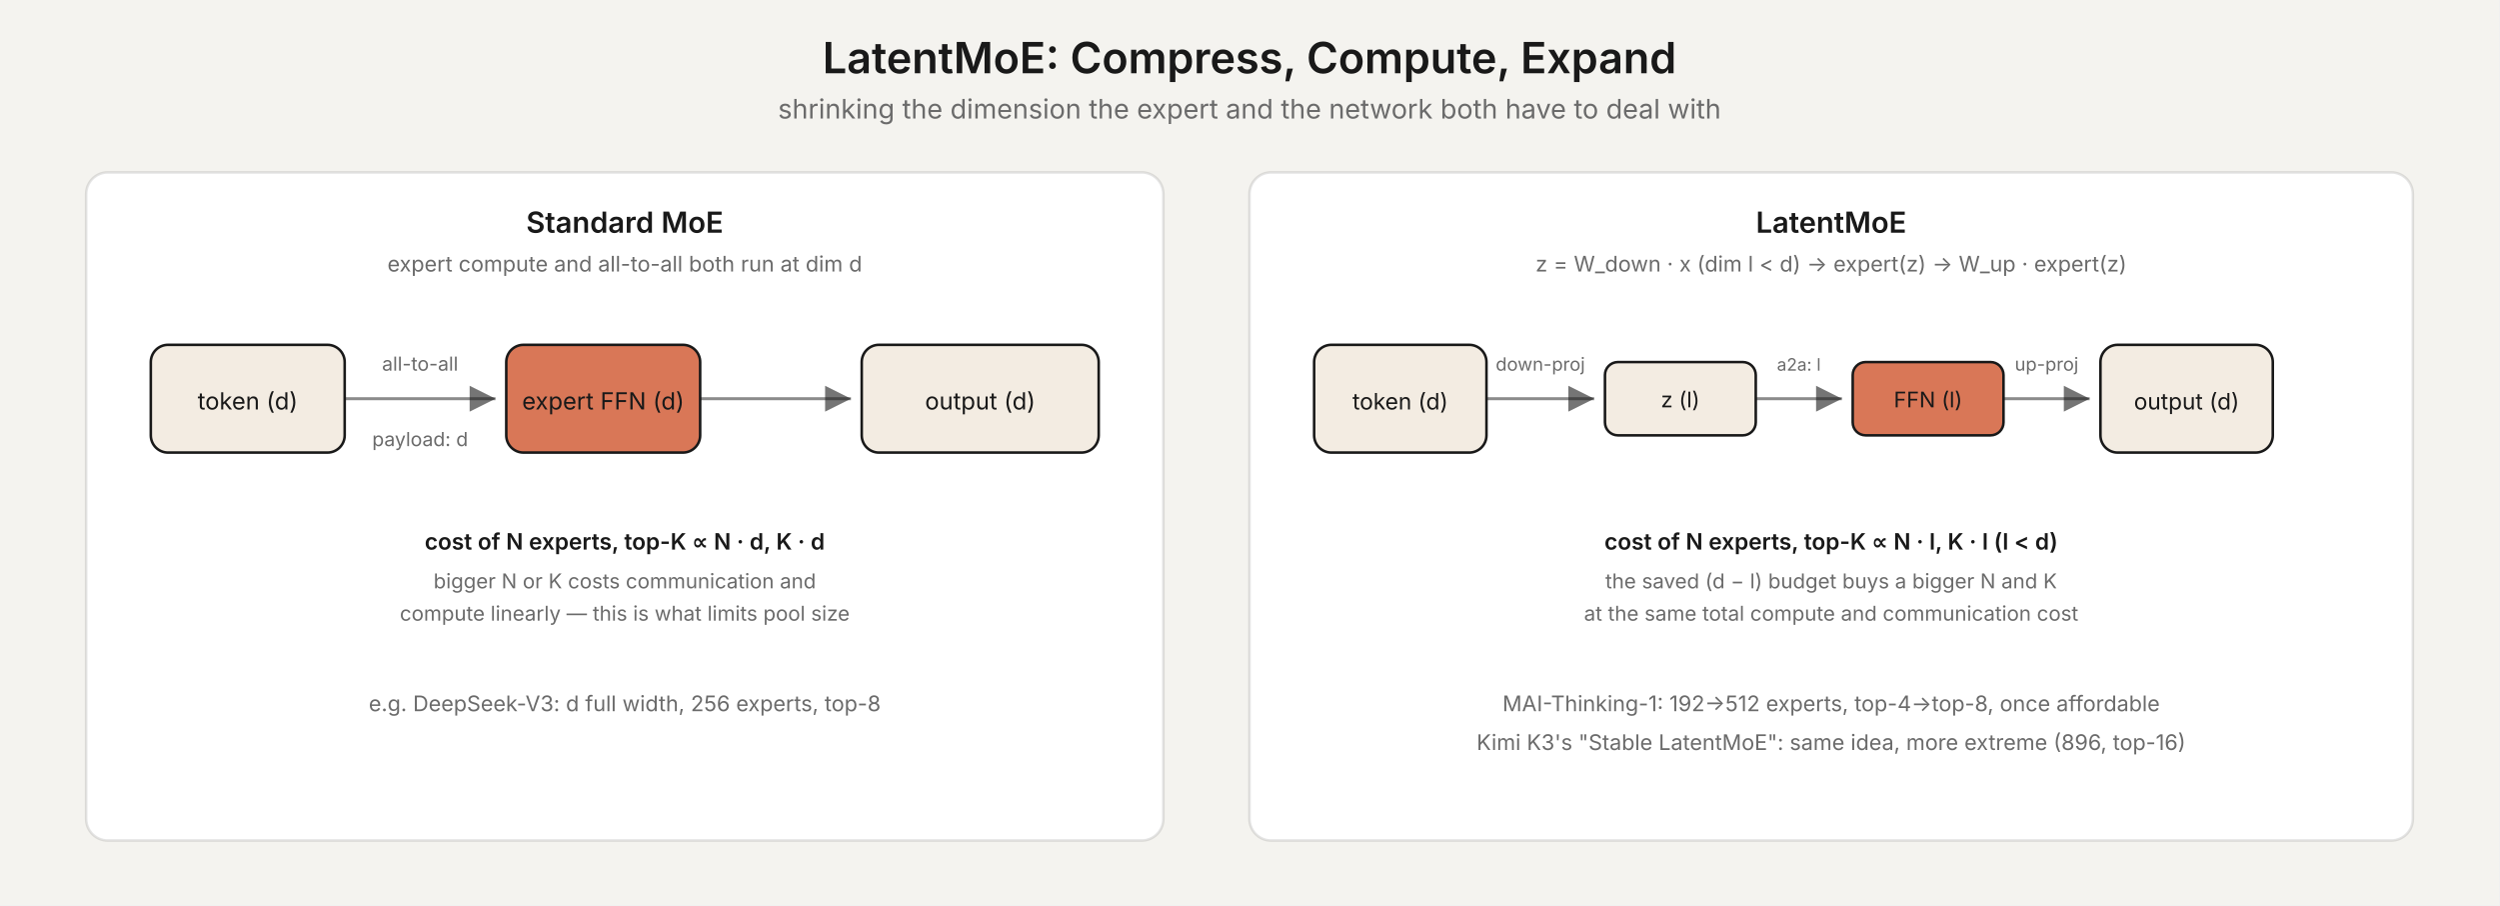
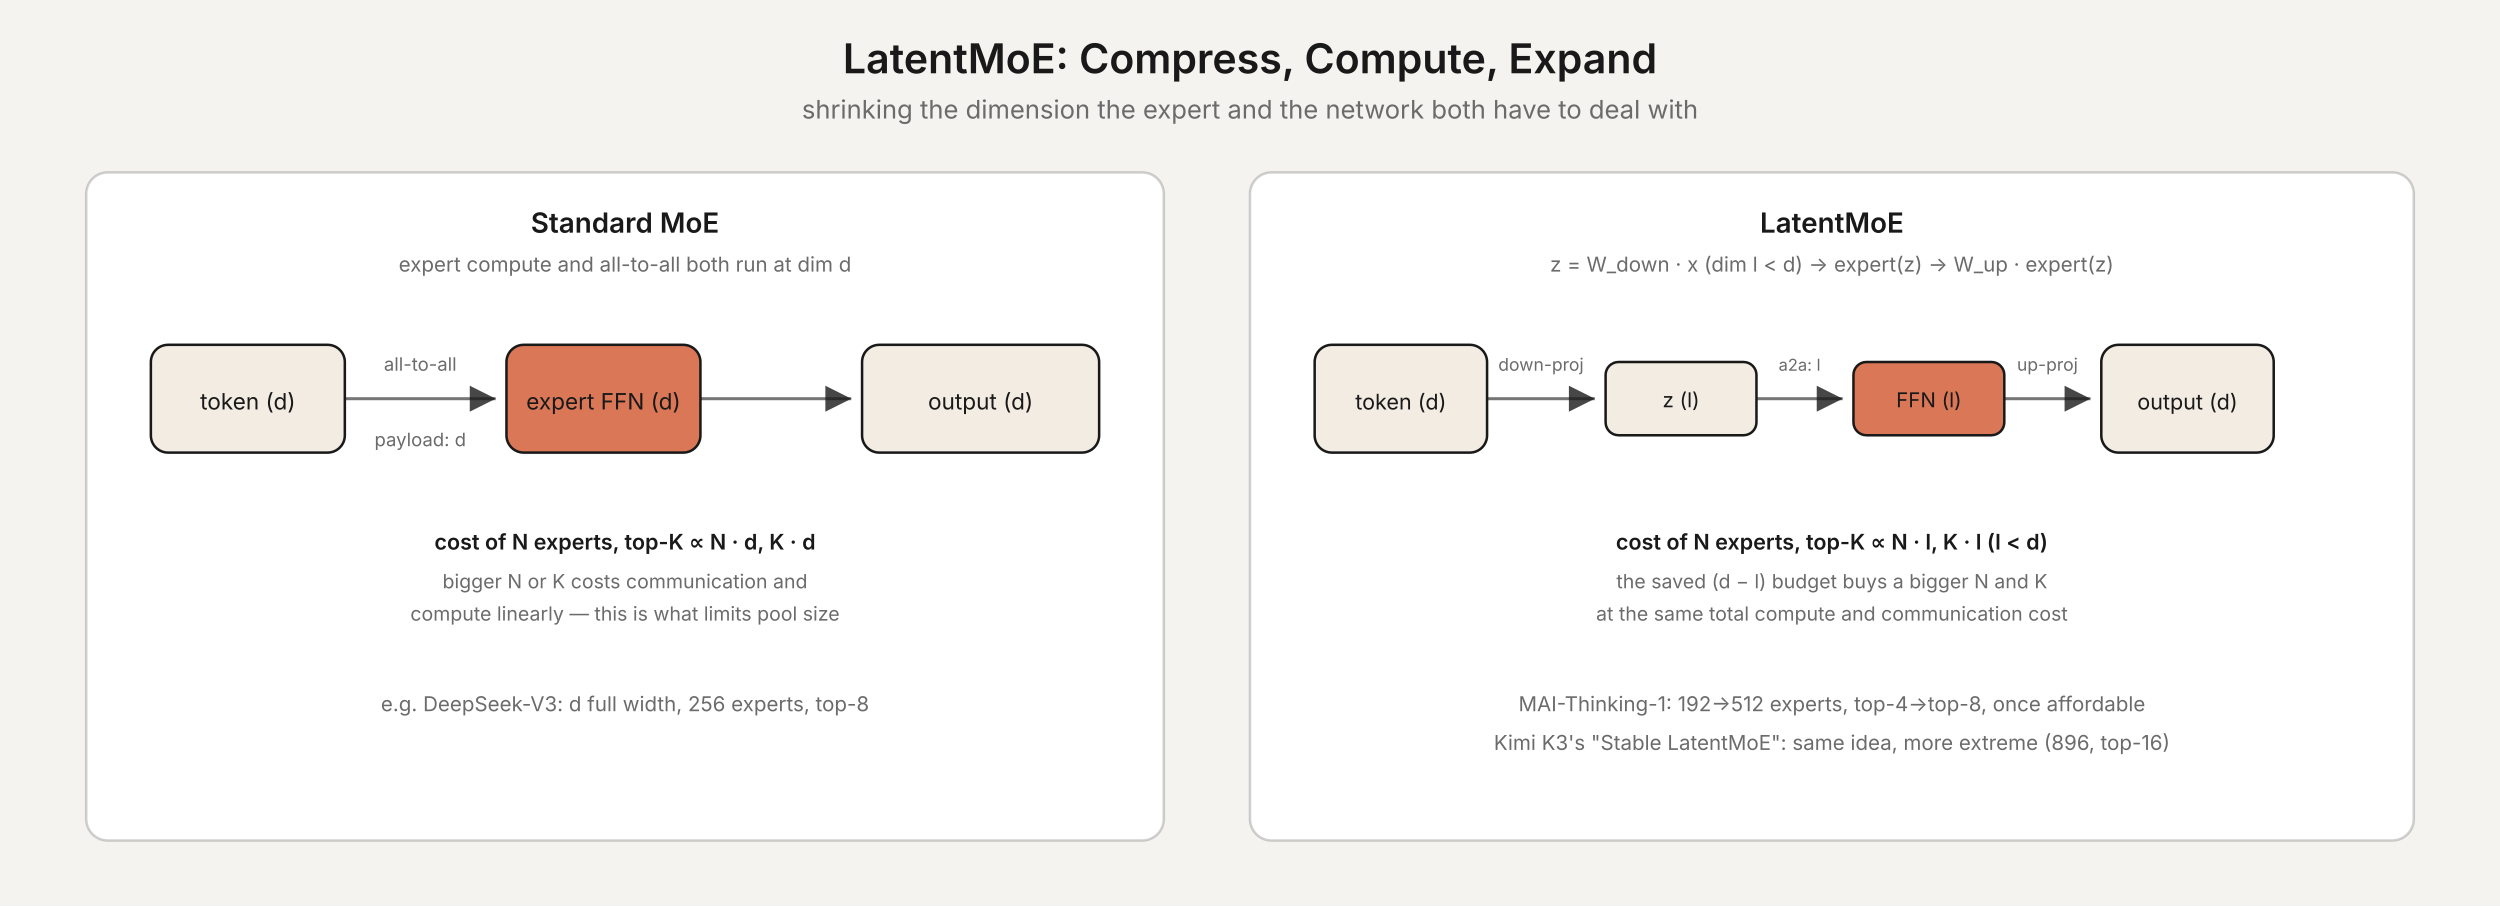
- <svg xmlns="http://www.w3.org/2000/svg" viewBox="0 0 1160 420" font-family="Inter, -apple-system, sans-serif">
-   <rect x="0" y="0" width="1160" height="420" fill="#F4F3EF" />
-   <text x="580" y="34" text-anchor="middle" font-size="20" font-weight="600" fill="#191919">LatentMoE: Compress, Compute, Expand</text>
-   <text x="580" y="55" text-anchor="middle" font-size="12.5" fill="#6B6B6B">shrinking the dimension the expert and the network both have to deal with</text>
+ <svg xmlns="http://www.w3.org/2000/svg" viewBox="0.0 0.0 1484.8 537.6" font-family="Inter, -apple-system, sans-serif">
+   <rect x="0.0" y="0.0" width="1484.8" height="537.6" fill="#F4F3EF" />
+   <text x="742.4" y="43.5" text-anchor="middle" font-size="24.4" font-weight="600" fill="#191919">LatentMoE: Compress, Compute, Expand</text>
+   <text x="742.4" y="70.4" text-anchor="middle" font-size="15.2" fill="#6B6B6B">shrinking the dimension the expert and the network both have to deal with</text>
  <g>
-     <rect x="40" y="80" width="500" height="310" rx="10" fill="#FFFFFF" stroke="#191919" stroke-opacity="0.12" stroke-width="1.2" />
-     <text x="290" y="108" text-anchor="middle" font-size="13.5" font-weight="600" fill="#191919">Standard MoE</text>
-     <text x="290" y="126" text-anchor="middle" font-size="10" fill="#6B6B6B">expert compute and all-to-all both run at dim d</text>
-     <rect x="70" y="160" width="90" height="50" rx="8" fill="#F3ECE2" stroke="#191919" stroke-width="1.2" />
-     <text x="115" y="190" text-anchor="middle" font-size="11" fill="#191919">token (d)</text>
-     <line x1="160" y1="185" x2="230" y2="185" stroke="#191919" stroke-opacity="0.5" stroke-width="1.4" />
-     <polygon points="230,185 218,179 218,191" fill="#191919" fill-opacity="0.6" />
-     <text x="195" y="172" text-anchor="middle" font-size="9" fill="#6B6B6B">all-to-all</text>
-     <text x="195" y="207" text-anchor="middle" font-size="9" fill="#6B6B6B">payload: d</text>
-     <rect x="235" y="160" width="90" height="50" rx="8" fill="#D97757" stroke="#191919" stroke-width="1.2" />
-     <text x="280" y="190" text-anchor="middle" font-size="11" fill="#191919">expert FFN (d)</text>
-     <line x1="325" y1="185" x2="395" y2="185" stroke="#191919" stroke-opacity="0.5" stroke-width="1.4" />
-     <polygon points="395,185 383,179 383,191" fill="#191919" fill-opacity="0.6" />
-     <rect x="400" y="160" width="110" height="50" rx="8" fill="#F3ECE2" stroke="#191919" stroke-width="1.2" />
-     <text x="455" y="190" text-anchor="middle" font-size="11" fill="#191919">output (d)</text>
-     <text x="290" y="255" text-anchor="middle" font-size="10.5" fill="#191919" font-weight="600">cost of N experts, top-K ∝ N · d, K · d</text>
-     <text x="290" y="273" text-anchor="middle" font-size="9.5" fill="#6B6B6B">bigger N or K costs communication and</text>
-     <text x="290" y="288" text-anchor="middle" font-size="9.5" fill="#6B6B6B">compute linearly — this is what limits pool size</text>
-     <text x="290" y="330" text-anchor="middle" font-size="10" fill="#6B6B6B">e.g. DeepSeek-V3: d full width, 256 experts, top-8</text>
+     <rect x="51.2" y="102.4" width="640.0" height="396.8" rx="12.8" fill="#FFFFFF" stroke="#191919" stroke-opacity="0.2" stroke-width="1.5" />
+     <text x="371.2" y="138.2" text-anchor="middle" font-size="16.5" font-weight="600" fill="#191919">Standard MoE</text>
+     <text x="371.2" y="161.3" text-anchor="middle" font-size="12.2" fill="#6B6B6B">expert compute and all-to-all both run at dim d</text>
+     <rect x="89.6" y="204.8" width="115.2" height="64.0" rx="10.2" fill="#F3ECE2" stroke="#191919" stroke-width="1.5" />
+     <text x="147.2" y="243.2" text-anchor="middle" font-size="13.4" fill="#191919">token (d)</text>
+     <line x1="204.8" y1="236.8" x2="294.4" y2="236.8" stroke="#191919" stroke-opacity="0.6" stroke-width="1.8" />
+     <polygon points="294.4,236.8 279.0,229.1 279.0,244.5" fill="#191919" fill-opacity="0.8" />
+     <text x="249.6" y="220.2" text-anchor="middle" font-size="11.0" fill="#6B6B6B">all-to-all</text>
+     <text x="249.6" y="265.0" text-anchor="middle" font-size="11.0" fill="#6B6B6B">payload: d</text>
+     <rect x="300.8" y="204.8" width="115.2" height="64.0" rx="10.2" fill="#D97757" stroke="#191919" stroke-width="1.5" />
+     <text x="358.4" y="243.2" text-anchor="middle" font-size="13.4" fill="#191919">expert FFN (d)</text>
+     <line x1="416.0" y1="236.8" x2="505.6" y2="236.8" stroke="#191919" stroke-opacity="0.6" stroke-width="1.8" />
+     <polygon points="505.6,236.8 490.2,229.1 490.2,244.5" fill="#191919" fill-opacity="0.8" />
+     <rect x="512.0" y="204.8" width="140.8" height="64.0" rx="10.2" fill="#F3ECE2" stroke="#191919" stroke-width="1.5" />
+     <text x="582.4" y="243.2" text-anchor="middle" font-size="13.4" fill="#191919">output (d)</text>
+     <text x="371.2" y="326.4" text-anchor="middle" font-size="12.8" fill="#191919" font-weight="600">cost of N experts, top-K ∝ N · d, K · d</text>
+     <text x="371.2" y="349.4" text-anchor="middle" font-size="11.6" fill="#6B6B6B">bigger N or K costs communication and</text>
+     <text x="371.2" y="368.6" text-anchor="middle" font-size="11.6" fill="#6B6B6B">compute linearly — this is what limits pool size</text>
+     <text x="371.2" y="422.4" text-anchor="middle" font-size="12.2" fill="#6B6B6B">e.g. DeepSeek-V3: d full width, 256 experts, top-8</text>
  </g>
  <g>
-     <rect x="580" y="80" width="540" height="310" rx="10" fill="#FFFFFF" stroke="#191919" stroke-opacity="0.12" stroke-width="1.2" />
-     <text x="850" y="108" text-anchor="middle" font-size="13.5" font-weight="600" fill="#191919">LatentMoE</text>
-     <text x="850" y="126" text-anchor="middle" font-size="10" fill="#6B6B6B">z = W_down · x  (dim l &lt; d)  →  expert(z)  →  W_up · expert(z)</text>
-     <rect x="610" y="160" width="80" height="50" rx="8" fill="#F3ECE2" stroke="#191919" stroke-width="1.2" />
-     <text x="650" y="190" text-anchor="middle" font-size="10.5" fill="#191919">token (d)</text>
-     <line x1="690" y1="185" x2="740" y2="185" stroke="#191919" stroke-opacity="0.5" stroke-width="1.4" />
-     <polygon points="740,185 728,179 728,191" fill="#191919" fill-opacity="0.6" />
-     <text x="715" y="172" text-anchor="middle" font-size="8.5" fill="#6B6B6B">down-proj</text>
-     <rect x="745" y="168" width="70" height="34" rx="6" fill="#F3ECE2" stroke="#191919" stroke-width="1.2" />
-     <text x="780" y="189" text-anchor="middle" font-size="10" fill="#191919">z (l)</text>
-     <line x1="815" y1="185" x2="855" y2="185" stroke="#191919" stroke-opacity="0.5" stroke-width="1.4" />
-     <polygon points="855,185 843,179 843,191" fill="#191919" fill-opacity="0.6" />
-     <text x="835" y="172" text-anchor="middle" font-size="8" fill="#6B6B6B">a2a: l</text>
-     <rect x="860" y="168" width="70" height="34" rx="6" fill="#D97757" stroke="#191919" stroke-width="1.2" />
-     <text x="895" y="189" text-anchor="middle" font-size="10" fill="#191919">FFN (l)</text>
-     <line x1="930" y1="185" x2="970" y2="185" stroke="#191919" stroke-opacity="0.5" stroke-width="1.4" />
-     <polygon points="970,185 958,179 958,191" fill="#191919" fill-opacity="0.6" />
-     <text x="950" y="172" text-anchor="middle" font-size="8.5" fill="#6B6B6B">up-proj</text>
-     <rect x="975" y="160" width="80" height="50" rx="8" fill="#F3ECE2" stroke="#191919" stroke-width="1.2" />
-     <text x="1015" y="190" text-anchor="middle" font-size="10.5" fill="#191919">output (d)</text>
-     <text x="850" y="255" text-anchor="middle" font-size="10.5" fill="#191919" font-weight="600">cost of N experts, top-K ∝ N · l, K · l  (l &lt; d)</text>
-     <text x="850" y="273" text-anchor="middle" font-size="9.5" fill="#6B6B6B">the saved (d − l) budget buys a bigger N and K</text>
-     <text x="850" y="288" text-anchor="middle" font-size="9.5" fill="#6B6B6B">at the same total compute and communication cost</text>
-     <text x="850" y="330" text-anchor="middle" font-size="10" fill="#6B6B6B">MAI-Thinking-1: 192→512 experts, top-4→top-8, once affordable</text>
-     <text x="850" y="348" text-anchor="middle" font-size="10" fill="#6B6B6B">Kimi K3's "Stable LatentMoE": same idea, more extreme (896, top-16)</text>
+     <rect x="742.4" y="102.4" width="691.2" height="396.8" rx="12.8" fill="#FFFFFF" stroke="#191919" stroke-opacity="0.2" stroke-width="1.5" />
+     <text x="1088.0" y="138.2" text-anchor="middle" font-size="16.5" font-weight="600" fill="#191919">LatentMoE</text>
+     <text x="1088.0" y="161.3" text-anchor="middle" font-size="12.2" fill="#6B6B6B">z = W_down · x  (dim l &lt; d)  →  expert(z)  →  W_up · expert(z)</text>
+     <rect x="780.8" y="204.8" width="102.4" height="64.0" rx="10.2" fill="#F3ECE2" stroke="#191919" stroke-width="1.5" />
+     <text x="832.0" y="243.2" text-anchor="middle" font-size="12.8" fill="#191919">token (d)</text>
+     <line x1="883.2" y1="236.8" x2="947.2" y2="236.8" stroke="#191919" stroke-opacity="0.6" stroke-width="1.8" />
+     <polygon points="947.2,236.8 931.8,229.1 931.8,244.5" fill="#191919" fill-opacity="0.8" />
+     <text x="915.2" y="220.2" text-anchor="middle" font-size="10.4" fill="#6B6B6B">down-proj</text>
+     <rect x="953.6" y="215.0" width="89.6" height="43.5" rx="7.7" fill="#F3ECE2" stroke="#191919" stroke-width="1.5" />
+     <text x="998.4" y="241.9" text-anchor="middle" font-size="12.2" fill="#191919">z (l)</text>
+     <line x1="1043.2" y1="236.8" x2="1094.4" y2="236.8" stroke="#191919" stroke-opacity="0.6" stroke-width="1.8" />
+     <polygon points="1094.4,236.8 1079.0,229.1 1079.0,244.5" fill="#191919" fill-opacity="0.8" />
+     <text x="1068.8" y="220.2" text-anchor="middle" font-size="9.8" fill="#6B6B6B">a2a: l</text>
+     <rect x="1100.8" y="215.0" width="89.6" height="43.5" rx="7.7" fill="#D97757" stroke="#191919" stroke-width="1.5" />
+     <text x="1145.6" y="241.9" text-anchor="middle" font-size="12.2" fill="#191919">FFN (l)</text>
+     <line x1="1190.4" y1="236.8" x2="1241.6" y2="236.8" stroke="#191919" stroke-opacity="0.6" stroke-width="1.8" />
+     <polygon points="1241.6,236.8 1226.2,229.1 1226.2,244.5" fill="#191919" fill-opacity="0.8" />
+     <text x="1216.0" y="220.2" text-anchor="middle" font-size="10.4" fill="#6B6B6B">up-proj</text>
+     <rect x="1248.0" y="204.8" width="102.4" height="64.0" rx="10.2" fill="#F3ECE2" stroke="#191919" stroke-width="1.5" />
+     <text x="1299.2" y="243.2" text-anchor="middle" font-size="12.8" fill="#191919">output (d)</text>
+     <text x="1088.0" y="326.4" text-anchor="middle" font-size="12.8" fill="#191919" font-weight="600">cost of N experts, top-K ∝ N · l, K · l  (l &lt; d)</text>
+     <text x="1088.0" y="349.4" text-anchor="middle" font-size="11.6" fill="#6B6B6B">the saved (d − l) budget buys a bigger N and K</text>
+     <text x="1088.0" y="368.6" text-anchor="middle" font-size="11.6" fill="#6B6B6B">at the same total compute and communication cost</text>
+     <text x="1088.0" y="422.4" text-anchor="middle" font-size="12.2" fill="#6B6B6B">MAI-Thinking-1: 192→512 experts, top-4→top-8, once affordable</text>
+     <text x="1088.0" y="445.4" text-anchor="middle" font-size="12.2" fill="#6B6B6B">Kimi K3's "Stable LatentMoE": same idea, more extreme (896, top-16)</text>
  </g>
</svg>
